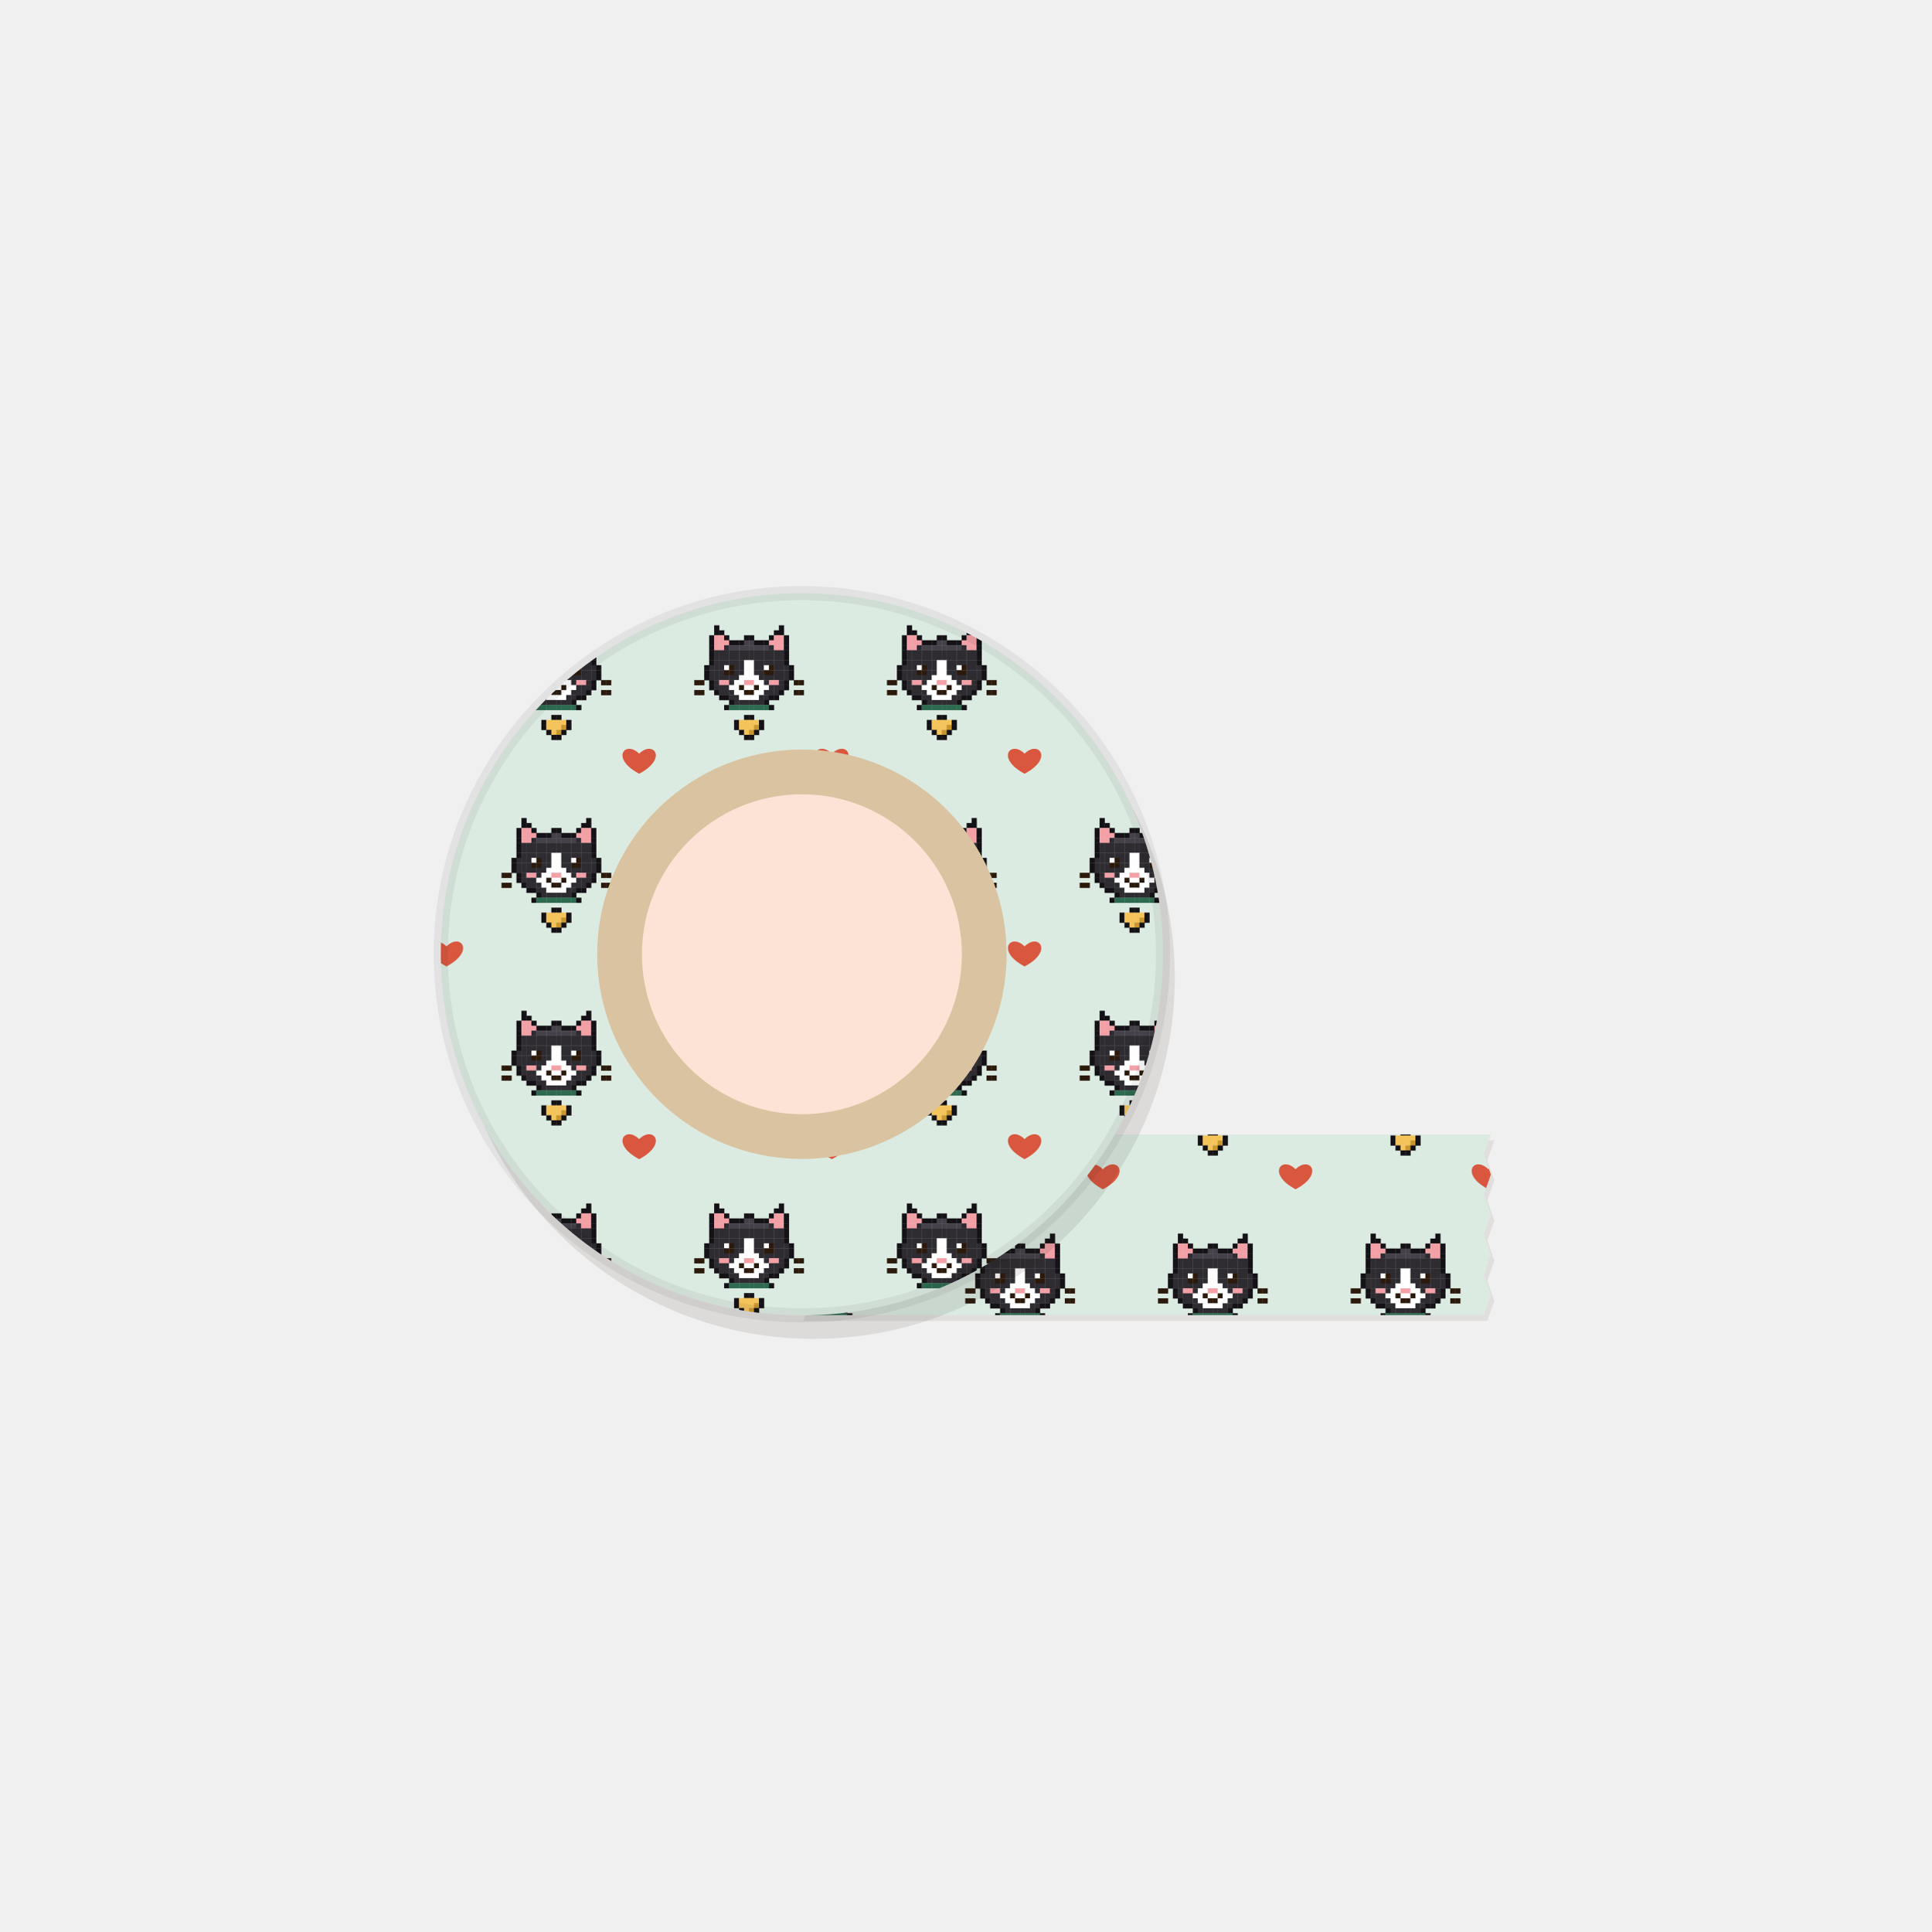
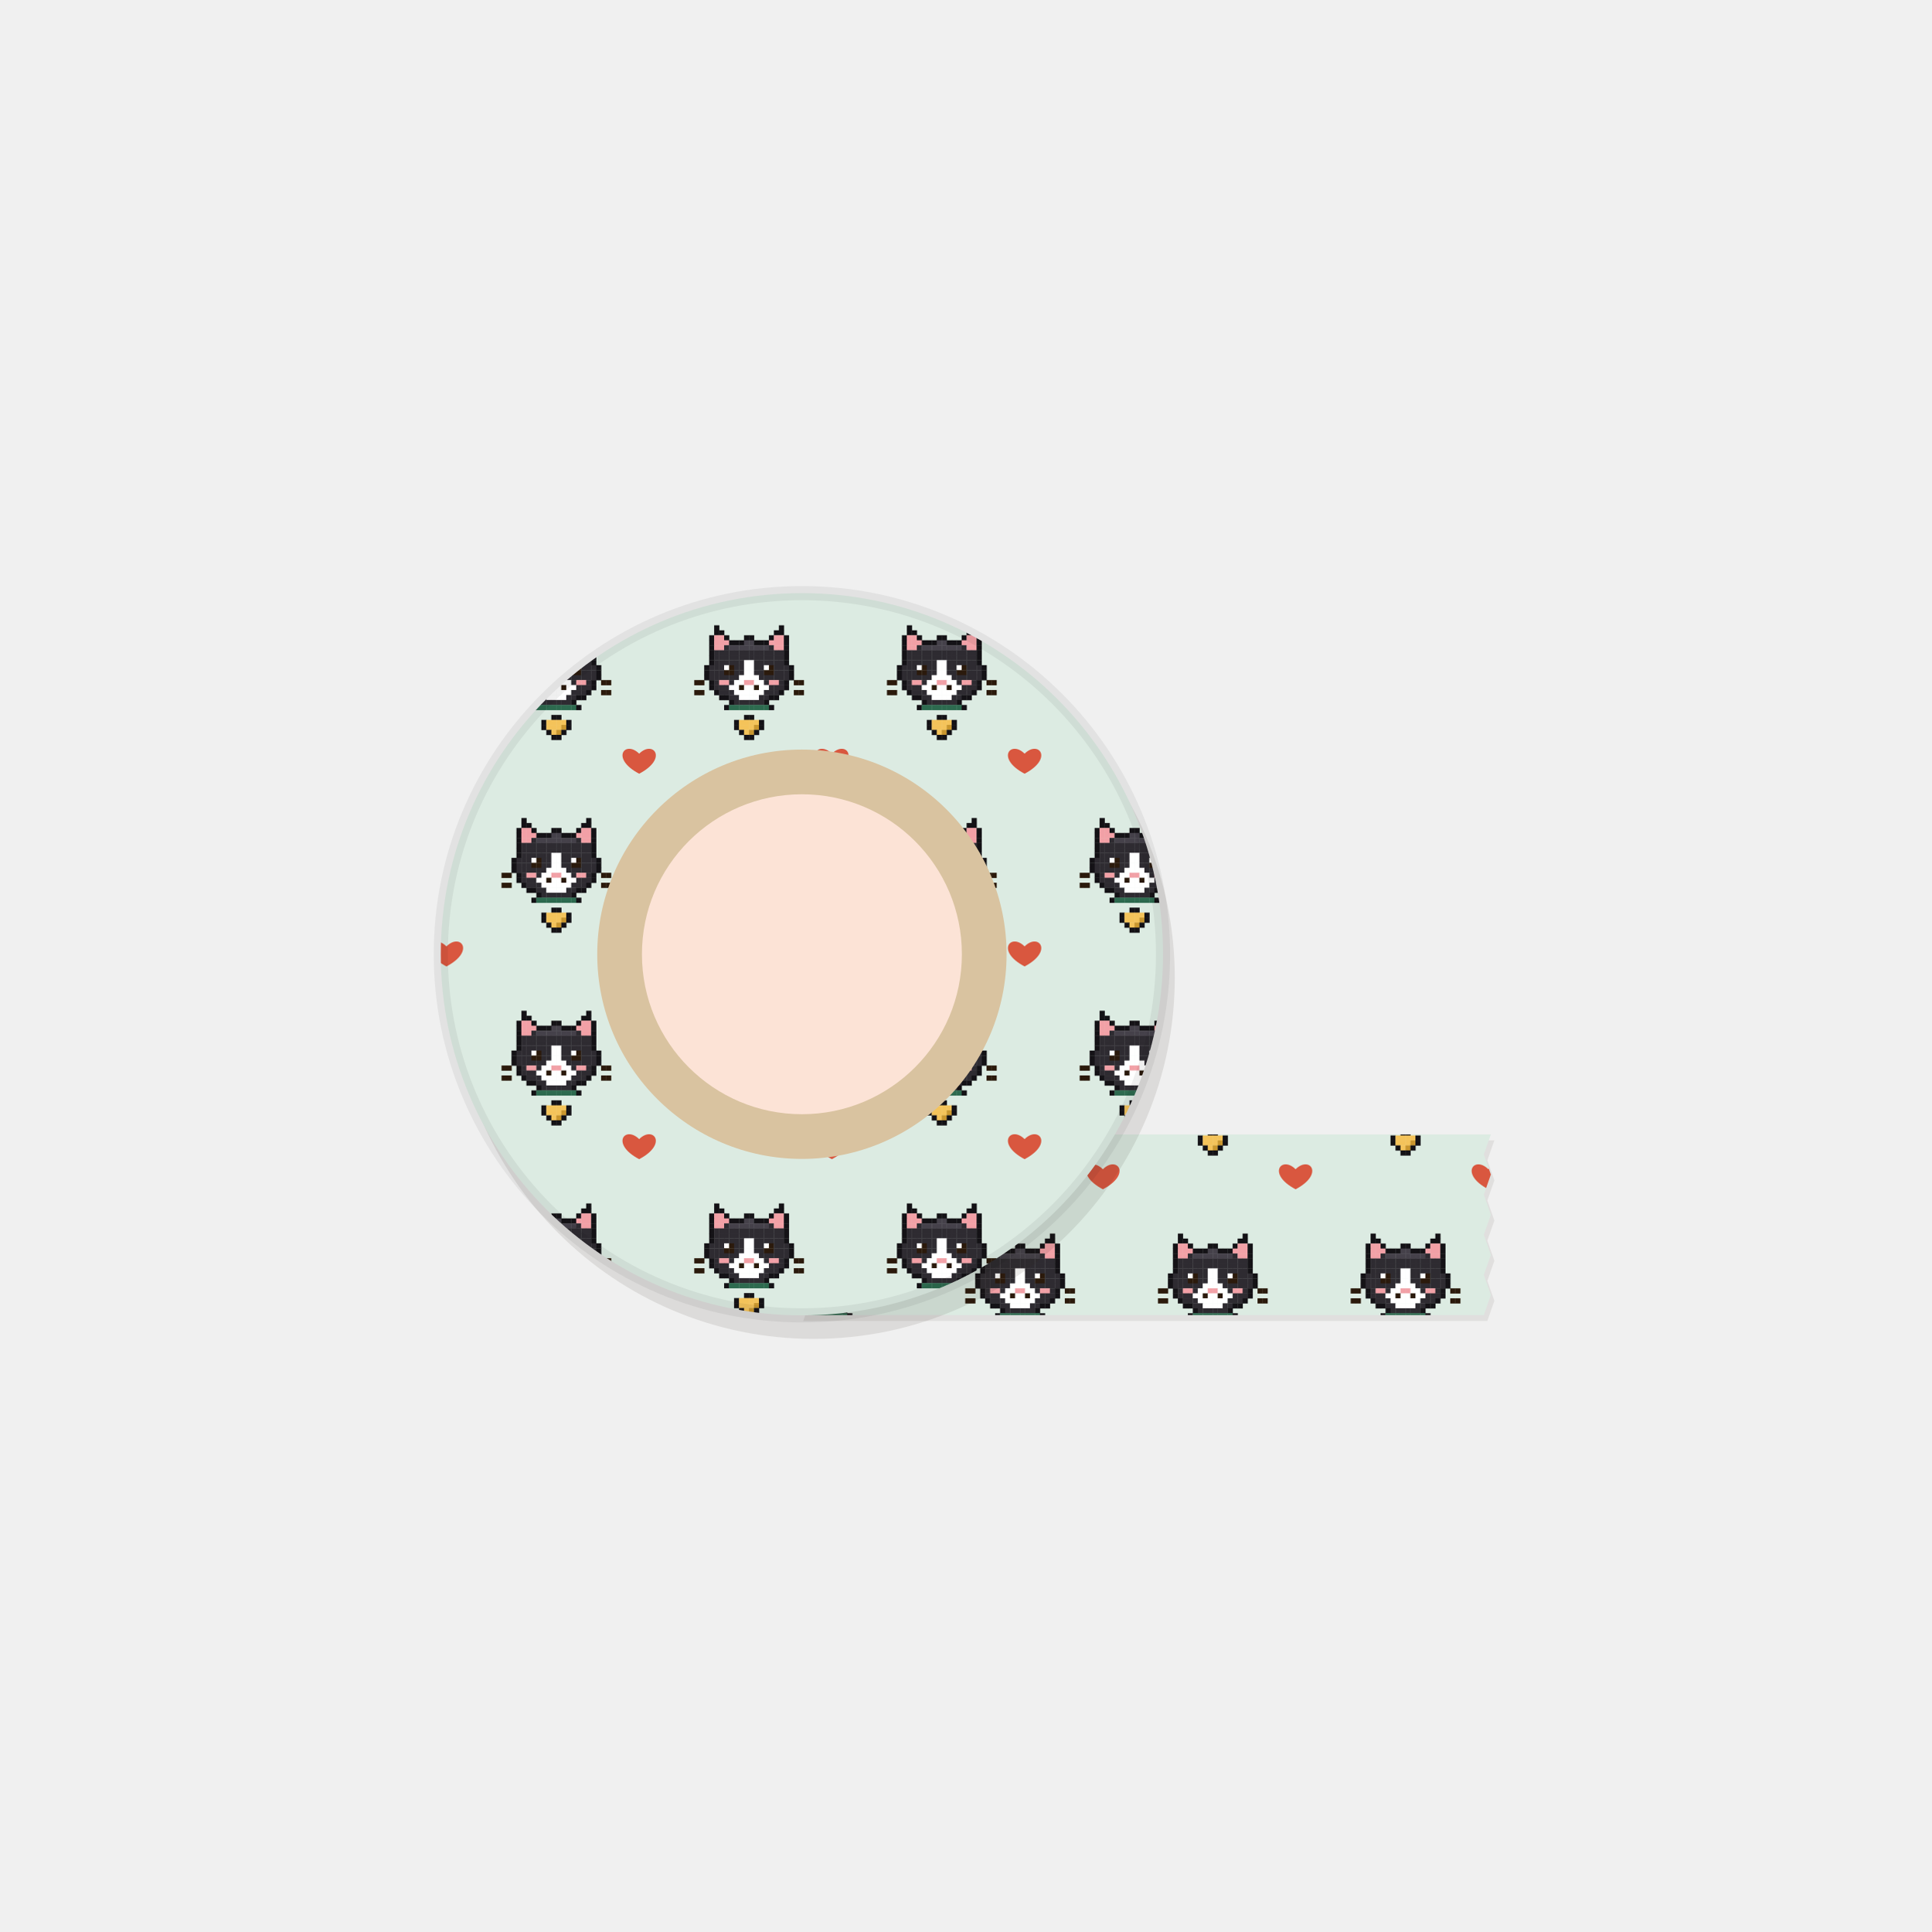
<svg xmlns="http://www.w3.org/2000/svg" width="1024" height="1024" viewBox="0 0 1024 1024">
  <g transform="translate(156.95 224.60) scale(0.62344)">
-     <pattern id="ti5" width="163.84" height="163.84" patternUnits="userSpaceOnUse">
+     <pattern id="ti19" width="163.84" height="163.84" patternUnits="userSpaceOnUse">
      <rect width="163.84" height="163.84" fill="#DCEBE2" />
      <rect x="27.716" y="7.509" width="4.433" height="4.433" fill="#141216" />
      <rect x="82.739" y="7.509" width="4.433" height="4.433" fill="#141216" />
      <rect x="27.716" y="11.742" width="4.433" height="4.433" fill="#141216" />
      <rect x="31.949" y="11.742" width="4.433" height="4.433" fill="#141216" />
      <rect x="78.507" y="11.742" width="4.433" height="4.433" fill="#141216" />
      <rect x="82.739" y="11.742" width="4.433" height="4.433" fill="#141216" />
      <rect x="23.484" y="15.974" width="4.433" height="4.433" fill="#141216" />
      <rect x="27.716" y="15.974" width="4.433" height="4.433" fill="#F2A0A6" />
      <rect x="31.949" y="15.974" width="4.433" height="4.433" fill="#F2A0A6" />
      <rect x="36.181" y="15.974" width="4.433" height="4.433" fill="#141216" />
      <rect x="53.111" y="15.974" width="4.433" height="4.433" fill="#141216" />
      <rect x="57.344" y="15.974" width="4.433" height="4.433" fill="#141216" />
      <rect x="74.274" y="15.974" width="4.433" height="4.433" fill="#141216" />
      <rect x="78.507" y="15.974" width="4.433" height="4.433" fill="#F2A0A6" />
      <rect x="82.739" y="15.974" width="4.433" height="4.433" fill="#F2A0A6" />
      <rect x="86.972" y="15.974" width="4.433" height="4.433" fill="#141216" />
      <rect x="23.484" y="20.207" width="4.433" height="4.433" fill="#141216" />
      <rect x="27.716" y="20.207" width="4.433" height="4.433" fill="#F2A0A6" />
      <rect x="31.949" y="20.207" width="4.433" height="4.433" fill="#F2A0A6" />
      <rect x="36.181" y="20.207" width="4.433" height="4.433" fill="#F2A0A6" />
      <rect x="40.414" y="20.207" width="4.433" height="4.433" fill="#141216" />
      <rect x="44.646" y="20.207" width="4.433" height="4.433" fill="#141216" />
      <rect x="48.879" y="20.207" width="4.433" height="4.433" fill="#141216" />
      <rect x="53.111" y="20.207" width="4.433" height="4.433" fill="#45414A" />
      <rect x="57.344" y="20.207" width="4.433" height="4.433" fill="#45414A" />
      <rect x="61.577" y="20.207" width="4.433" height="4.433" fill="#141216" />
      <rect x="65.809" y="20.207" width="4.433" height="4.433" fill="#141216" />
      <rect x="70.042" y="20.207" width="4.433" height="4.433" fill="#141216" />
      <rect x="74.274" y="20.207" width="4.433" height="4.433" fill="#F2A0A6" />
      <rect x="78.507" y="20.207" width="4.433" height="4.433" fill="#F2A0A6" />
      <rect x="82.739" y="20.207" width="4.433" height="4.433" fill="#F2A0A6" />
      <rect x="86.972" y="20.207" width="4.433" height="4.433" fill="#141216" />
      <rect x="23.484" y="24.439" width="4.433" height="4.433" fill="#141216" />
      <rect x="27.716" y="24.439" width="4.433" height="4.433" fill="#F2A0A6" />
      <rect x="31.949" y="24.439" width="4.433" height="4.433" fill="#F2A0A6" />
      <rect x="36.181" y="24.439" width="4.433" height="4.433" fill="#2E2B31" />
      <rect x="40.414" y="24.439" width="4.433" height="4.433" fill="#45414A" />
      <rect x="44.646" y="24.439" width="4.433" height="4.433" fill="#45414A" />
      <rect x="48.879" y="24.439" width="4.433" height="4.433" fill="#45414A" />
      <rect x="53.111" y="24.439" width="4.433" height="4.433" fill="#45414A" />
      <rect x="57.344" y="24.439" width="4.433" height="4.433" fill="#45414A" />
      <rect x="61.577" y="24.439" width="4.433" height="4.433" fill="#45414A" />
      <rect x="65.809" y="24.439" width="4.433" height="4.433" fill="#45414A" />
      <rect x="70.042" y="24.439" width="4.433" height="4.433" fill="#45414A" />
      <rect x="74.274" y="24.439" width="4.433" height="4.433" fill="#2E2B31" />
      <rect x="78.507" y="24.439" width="4.433" height="4.433" fill="#F2A0A6" />
      <rect x="82.739" y="24.439" width="4.433" height="4.433" fill="#F2A0A6" />
      <rect x="86.972" y="24.439" width="4.433" height="4.433" fill="#141216" />
      <rect x="23.484" y="28.672" width="4.433" height="4.433" fill="#141216" />
      <rect x="27.716" y="28.672" width="4.433" height="4.433" fill="#2E2B31" />
      <rect x="31.949" y="28.672" width="4.433" height="4.433" fill="#2E2B31" />
      <rect x="36.181" y="28.672" width="4.433" height="4.433" fill="#2E2B31" />
      <rect x="40.414" y="28.672" width="4.433" height="4.433" fill="#2E2B31" />
      <rect x="44.646" y="28.672" width="4.433" height="4.433" fill="#2E2B31" />
      <rect x="48.879" y="28.672" width="4.433" height="4.433" fill="#2E2B31" />
      <rect x="53.111" y="28.672" width="4.433" height="4.433" fill="#2E2B31" />
      <rect x="57.344" y="28.672" width="4.433" height="4.433" fill="#2E2B31" />
      <rect x="61.577" y="28.672" width="4.433" height="4.433" fill="#2E2B31" />
      <rect x="65.809" y="28.672" width="4.433" height="4.433" fill="#2E2B31" />
      <rect x="70.042" y="28.672" width="4.433" height="4.433" fill="#2E2B31" />
      <rect x="74.274" y="28.672" width="4.433" height="4.433" fill="#2E2B31" />
      <rect x="78.507" y="28.672" width="4.433" height="4.433" fill="#2E2B31" />
      <rect x="82.739" y="28.672" width="4.433" height="4.433" fill="#2E2B31" />
      <rect x="86.972" y="28.672" width="4.433" height="4.433" fill="#141216" />
      <rect x="23.484" y="32.904" width="4.433" height="4.433" fill="#141216" />
      <rect x="27.716" y="32.904" width="4.433" height="4.433" fill="#2E2B31" />
      <rect x="31.949" y="32.904" width="4.433" height="4.433" fill="#2E2B31" />
      <rect x="36.181" y="32.904" width="4.433" height="4.433" fill="#2E2B31" />
      <rect x="40.414" y="32.904" width="4.433" height="4.433" fill="#2E2B31" />
      <rect x="44.646" y="32.904" width="4.433" height="4.433" fill="#2E2B31" />
      <rect x="48.879" y="32.904" width="4.433" height="4.433" fill="#2E2B31" />
      <rect x="53.111" y="32.904" width="4.433" height="4.433" fill="#2E2B31" />
      <rect x="57.344" y="32.904" width="4.433" height="4.433" fill="#2E2B31" />
      <rect x="61.577" y="32.904" width="4.433" height="4.433" fill="#2E2B31" />
      <rect x="65.809" y="32.904" width="4.433" height="4.433" fill="#2E2B31" />
      <rect x="70.042" y="32.904" width="4.433" height="4.433" fill="#2E2B31" />
      <rect x="74.274" y="32.904" width="4.433" height="4.433" fill="#2E2B31" />
      <rect x="78.507" y="32.904" width="4.433" height="4.433" fill="#2E2B31" />
      <rect x="82.739" y="32.904" width="4.433" height="4.433" fill="#2E2B31" />
      <rect x="86.972" y="32.904" width="4.433" height="4.433" fill="#141216" />
      <rect x="23.484" y="37.137" width="4.433" height="4.433" fill="#141216" />
      <rect x="27.716" y="37.137" width="4.433" height="4.433" fill="#2E2B31" />
      <rect x="31.949" y="37.137" width="4.433" height="4.433" fill="#2E2B31" />
      <rect x="36.181" y="37.137" width="4.433" height="4.433" fill="#2E2B31" />
      <rect x="40.414" y="37.137" width="4.433" height="4.433" fill="#2E2B31" />
      <rect x="44.646" y="37.137" width="4.433" height="4.433" fill="#2E2B31" />
      <rect x="48.879" y="37.137" width="4.433" height="4.433" fill="#2E2B31" />
      <rect x="53.111" y="37.137" width="4.433" height="4.433" fill="#FFFFFF" />
      <rect x="57.344" y="37.137" width="4.433" height="4.433" fill="#FFFFFF" />
      <rect x="61.577" y="37.137" width="4.433" height="4.433" fill="#2E2B31" />
      <rect x="65.809" y="37.137" width="4.433" height="4.433" fill="#2E2B31" />
      <rect x="70.042" y="37.137" width="4.433" height="4.433" fill="#2E2B31" />
      <rect x="74.274" y="37.137" width="4.433" height="4.433" fill="#2E2B31" />
      <rect x="78.507" y="37.137" width="4.433" height="4.433" fill="#2E2B31" />
      <rect x="82.739" y="37.137" width="4.433" height="4.433" fill="#2E2B31" />
      <rect x="86.972" y="37.137" width="4.433" height="4.433" fill="#141216" />
      <rect x="19.251" y="41.37" width="4.433" height="4.433" fill="#141216" />
      <rect x="23.484" y="41.37" width="4.433" height="4.433" fill="#2E2B31" />
      <rect x="27.716" y="41.37" width="4.433" height="4.433" fill="#2E2B31" />
      <rect x="31.949" y="41.37" width="4.433" height="4.433" fill="#2E2B31" />
      <rect x="36.181" y="41.37" width="4.433" height="4.433" fill="#FFFFFF" />
      <rect x="40.414" y="41.37" width="4.433" height="4.433" fill="#2B1A0C" />
      <rect x="44.646" y="41.37" width="4.433" height="4.433" fill="#2E2B31" />
      <rect x="48.879" y="41.37" width="4.433" height="4.433" fill="#2E2B31" />
      <rect x="53.111" y="41.37" width="4.433" height="4.433" fill="#FFFFFF" />
      <rect x="57.344" y="41.37" width="4.433" height="4.433" fill="#FFFFFF" />
      <rect x="61.577" y="41.37" width="4.433" height="4.433" fill="#2E2B31" />
      <rect x="65.809" y="41.37" width="4.433" height="4.433" fill="#2E2B31" />
      <rect x="70.042" y="41.37" width="4.433" height="4.433" fill="#FFFFFF" />
      <rect x="74.274" y="41.37" width="4.433" height="4.433" fill="#2B1A0C" />
      <rect x="78.507" y="41.37" width="4.433" height="4.433" fill="#2E2B31" />
      <rect x="82.739" y="41.37" width="4.433" height="4.433" fill="#2E2B31" />
      <rect x="86.972" y="41.37" width="4.433" height="4.433" fill="#2E2B31" />
      <rect x="91.204" y="41.37" width="4.433" height="4.433" fill="#141216" />
      <rect x="19.251" y="45.602" width="4.433" height="4.433" fill="#141216" />
      <rect x="23.484" y="45.602" width="4.433" height="4.433" fill="#2E2B31" />
      <rect x="27.716" y="45.602" width="4.433" height="4.433" fill="#2E2B31" />
      <rect x="31.949" y="45.602" width="4.433" height="4.433" fill="#2E2B31" />
      <rect x="36.181" y="45.602" width="4.433" height="4.433" fill="#2B1A0C" />
      <rect x="40.414" y="45.602" width="4.433" height="4.433" fill="#2B1A0C" />
      <rect x="44.646" y="45.602" width="4.433" height="4.433" fill="#2E2B31" />
      <rect x="48.879" y="45.602" width="4.433" height="4.433" fill="#2E2B31" />
      <rect x="53.111" y="45.602" width="4.433" height="4.433" fill="#FFFFFF" />
      <rect x="57.344" y="45.602" width="4.433" height="4.433" fill="#FFFFFF" />
      <rect x="61.577" y="45.602" width="4.433" height="4.433" fill="#2E2B31" />
      <rect x="65.809" y="45.602" width="4.433" height="4.433" fill="#2E2B31" />
      <rect x="70.042" y="45.602" width="4.433" height="4.433" fill="#2B1A0C" />
      <rect x="74.274" y="45.602" width="4.433" height="4.433" fill="#2B1A0C" />
      <rect x="78.507" y="45.602" width="4.433" height="4.433" fill="#2E2B31" />
      <rect x="82.739" y="45.602" width="4.433" height="4.433" fill="#2E2B31" />
      <rect x="86.972" y="45.602" width="4.433" height="4.433" fill="#2E2B31" />
      <rect x="91.204" y="45.602" width="4.433" height="4.433" fill="#141216" />
      <rect x="19.251" y="49.835" width="4.433" height="4.433" fill="#141216" />
      <rect x="23.484" y="49.835" width="4.433" height="4.433" fill="#2E2B31" />
      <rect x="27.716" y="49.835" width="4.433" height="4.433" fill="#2E2B31" />
      <rect x="31.949" y="49.835" width="4.433" height="4.433" fill="#2E2B31" />
      <rect x="36.181" y="49.835" width="4.433" height="4.433" fill="#2E2B31" />
      <rect x="40.414" y="49.835" width="4.433" height="4.433" fill="#2E2B31" />
      <rect x="44.646" y="49.835" width="4.433" height="4.433" fill="#2E2B31" />
      <rect x="48.879" y="49.835" width="4.433" height="4.433" fill="#FFFFFF" />
      <rect x="53.111" y="49.835" width="4.433" height="4.433" fill="#FFFFFF" />
      <rect x="57.344" y="49.835" width="4.433" height="4.433" fill="#FFFFFF" />
      <rect x="61.577" y="49.835" width="4.433" height="4.433" fill="#FFFFFF" />
      <rect x="65.809" y="49.835" width="4.433" height="4.433" fill="#2E2B31" />
      <rect x="70.042" y="49.835" width="4.433" height="4.433" fill="#2E2B31" />
      <rect x="74.274" y="49.835" width="4.433" height="4.433" fill="#2E2B31" />
      <rect x="78.507" y="49.835" width="4.433" height="4.433" fill="#2E2B31" />
      <rect x="82.739" y="49.835" width="4.433" height="4.433" fill="#2E2B31" />
      <rect x="86.972" y="49.835" width="4.433" height="4.433" fill="#2E2B31" />
      <rect x="91.204" y="49.835" width="4.433" height="4.433" fill="#141216" />
      <rect x="10.786" y="54.067" width="4.433" height="4.433" fill="#2B1A0C" />
      <rect x="15.019" y="54.067" width="4.433" height="4.433" fill="#2B1A0C" />
      <rect x="23.484" y="54.067" width="4.433" height="4.433" fill="#141216" />
      <rect x="27.716" y="54.067" width="4.433" height="4.433" fill="#2E2B31" />
      <rect x="31.949" y="54.067" width="4.433" height="4.433" fill="#F2A0A6" />
      <rect x="36.181" y="54.067" width="4.433" height="4.433" fill="#F2A0A6" />
      <rect x="40.414" y="54.067" width="4.433" height="4.433" fill="#2E2B31" />
      <rect x="44.646" y="54.067" width="4.433" height="4.433" fill="#FFFFFF" />
      <rect x="48.879" y="54.067" width="4.433" height="4.433" fill="#FFFFFF" />
      <rect x="53.111" y="54.067" width="4.433" height="4.433" fill="#F2A0A6" />
      <rect x="57.344" y="54.067" width="4.433" height="4.433" fill="#F2A0A6" />
      <rect x="61.577" y="54.067" width="4.433" height="4.433" fill="#FFFFFF" />
      <rect x="65.809" y="54.067" width="4.433" height="4.433" fill="#FFFFFF" />
      <rect x="70.042" y="54.067" width="4.433" height="4.433" fill="#2E2B31" />
      <rect x="74.274" y="54.067" width="4.433" height="4.433" fill="#F2A0A6" />
      <rect x="78.507" y="54.067" width="4.433" height="4.433" fill="#F2A0A6" />
      <rect x="82.739" y="54.067" width="4.433" height="4.433" fill="#2E2B31" />
      <rect x="86.972" y="54.067" width="4.433" height="4.433" fill="#141216" />
      <rect x="95.437" y="54.067" width="4.433" height="4.433" fill="#2B1A0C" />
      <rect x="99.669" y="54.067" width="4.433" height="4.433" fill="#2B1A0C" />
      <rect x="23.484" y="58.3" width="4.433" height="4.433" fill="#141216" />
      <rect x="27.716" y="58.3" width="4.433" height="4.433" fill="#2E2B31" />
      <rect x="31.949" y="58.3" width="4.433" height="4.433" fill="#2E2B31" />
      <rect x="36.181" y="58.3" width="4.433" height="4.433" fill="#2E2B31" />
      <rect x="40.414" y="58.3" width="4.433" height="4.433" fill="#FFFFFF" />
      <rect x="44.646" y="58.3" width="4.433" height="4.433" fill="#FFFFFF" />
      <rect x="48.879" y="58.3" width="4.433" height="4.433" fill="#2B1A0C" />
      <rect x="53.111" y="58.3" width="4.433" height="4.433" fill="#FFFFFF" />
      <rect x="57.344" y="58.3" width="4.433" height="4.433" fill="#FFFFFF" />
      <rect x="61.577" y="58.3" width="4.433" height="4.433" fill="#2B1A0C" />
      <rect x="65.809" y="58.3" width="4.433" height="4.433" fill="#FFFFFF" />
      <rect x="70.042" y="58.3" width="4.433" height="4.433" fill="#FFFFFF" />
      <rect x="74.274" y="58.3" width="4.433" height="4.433" fill="#2E2B31" />
      <rect x="78.507" y="58.3" width="4.433" height="4.433" fill="#2E2B31" />
      <rect x="82.739" y="58.3" width="4.433" height="4.433" fill="#2E2B31" />
      <rect x="86.972" y="58.3" width="4.433" height="4.433" fill="#141216" />
      <rect x="10.786" y="62.532" width="4.433" height="4.433" fill="#2B1A0C" />
      <rect x="15.019" y="62.532" width="4.433" height="4.433" fill="#2B1A0C" />
      <rect x="27.716" y="62.532" width="4.433" height="4.433" fill="#141216" />
      <rect x="31.949" y="62.532" width="4.433" height="4.433" fill="#2E2B31" />
      <rect x="36.181" y="62.532" width="4.433" height="4.433" fill="#2E2B31" />
      <rect x="40.414" y="62.532" width="4.433" height="4.433" fill="#2E2B31" />
      <rect x="44.646" y="62.532" width="4.433" height="4.433" fill="#FFFFFF" />
      <rect x="48.879" y="62.532" width="4.433" height="4.433" fill="#FFFFFF" />
-       <rect x="53.111" y="62.532" width="4.433" height="4.433" fill="#2B1A0C" />
-       <rect x="57.344" y="62.532" width="4.433" height="4.433" fill="#2B1A0C" />
+       <rect x="53.111" y="62.532" width="4.433" height="4.433" fill="#FFFFFF" />
+       <rect x="57.344" y="62.532" width="4.433" height="4.433" fill="#FFFFFF" />
      <rect x="61.577" y="62.532" width="4.433" height="4.433" fill="#FFFFFF" />
      <rect x="65.809" y="62.532" width="4.433" height="4.433" fill="#FFFFFF" />
      <rect x="70.042" y="62.532" width="4.433" height="4.433" fill="#2E2B31" />
      <rect x="74.274" y="62.532" width="4.433" height="4.433" fill="#2E2B31" />
      <rect x="78.507" y="62.532" width="4.433" height="4.433" fill="#2E2B31" />
      <rect x="82.739" y="62.532" width="4.433" height="4.433" fill="#141216" />
      <rect x="95.437" y="62.532" width="4.433" height="4.433" fill="#2B1A0C" />
      <rect x="99.669" y="62.532" width="4.433" height="4.433" fill="#2B1A0C" />
      <rect x="31.949" y="66.765" width="4.433" height="4.433" fill="#141216" />
      <rect x="36.181" y="66.765" width="4.433" height="4.433" fill="#141216" />
      <rect x="40.414" y="66.765" width="4.433" height="4.433" fill="#2E2B31" />
      <rect x="44.646" y="66.765" width="4.433" height="4.433" fill="#2E2B31" />
      <rect x="48.879" y="66.765" width="4.433" height="4.433" fill="#FFFFFF" />
      <rect x="53.111" y="66.765" width="4.433" height="4.433" fill="#FFFFFF" />
      <rect x="57.344" y="66.765" width="4.433" height="4.433" fill="#FFFFFF" />
      <rect x="61.577" y="66.765" width="4.433" height="4.433" fill="#FFFFFF" />
      <rect x="65.809" y="66.765" width="4.433" height="4.433" fill="#2E2B31" />
      <rect x="70.042" y="66.765" width="4.433" height="4.433" fill="#2E2B31" />
      <rect x="74.274" y="66.765" width="4.433" height="4.433" fill="#141216" />
      <rect x="78.507" y="66.765" width="4.433" height="4.433" fill="#141216" />
      <rect x="40.414" y="70.997" width="4.433" height="4.433" fill="#141216" />
      <rect x="44.646" y="70.997" width="4.433" height="4.433" fill="#2E2B31" />
      <rect x="48.879" y="70.997" width="4.433" height="4.433" fill="#2E2B31" />
      <rect x="53.111" y="70.997" width="4.433" height="4.433" fill="#2E2B31" />
      <rect x="57.344" y="70.997" width="4.433" height="4.433" fill="#2E2B31" />
      <rect x="61.577" y="70.997" width="4.433" height="4.433" fill="#2E2B31" />
      <rect x="65.809" y="70.997" width="4.433" height="4.433" fill="#2E2B31" />
      <rect x="70.042" y="70.997" width="4.433" height="4.433" fill="#141216" />
      <rect x="36.181" y="75.23" width="4.433" height="4.433" fill="#141216" />
      <rect x="40.414" y="75.23" width="4.433" height="4.433" fill="#2D6A4F" />
      <rect x="44.646" y="75.23" width="4.433" height="4.433" fill="#2D6A4F" />
      <rect x="48.879" y="75.23" width="4.433" height="4.433" fill="#2D6A4F" />
      <rect x="53.111" y="75.23" width="4.433" height="4.433" fill="#2D6A4F" />
      <rect x="57.344" y="75.23" width="4.433" height="4.433" fill="#2D6A4F" />
      <rect x="61.577" y="75.23" width="4.433" height="4.433" fill="#2D6A4F" />
      <rect x="65.809" y="75.23" width="4.433" height="4.433" fill="#2D6A4F" />
      <rect x="70.042" y="75.23" width="4.433" height="4.433" fill="#2D6A4F" />
      <rect x="74.274" y="75.23" width="4.433" height="4.433" fill="#141216" />
      <rect x="53.111" y="83.695" width="4.433" height="4.433" fill="#141216" />
      <rect x="57.344" y="83.695" width="4.433" height="4.433" fill="#141216" />
      <rect x="44.646" y="87.927" width="4.433" height="4.433" fill="#141216" />
      <rect x="48.879" y="87.927" width="4.433" height="4.433" fill="#F4C35A" />
      <rect x="53.111" y="87.927" width="4.433" height="4.433" fill="#F4C35A" />
      <rect x="57.344" y="87.927" width="4.433" height="4.433" fill="#F4C35A" />
      <rect x="61.577" y="87.927" width="4.433" height="4.433" fill="#F4C35A" />
      <rect x="65.809" y="87.927" width="4.433" height="4.433" fill="#141216" />
      <rect x="44.646" y="92.16" width="4.433" height="4.433" fill="#141216" />
      <rect x="48.879" y="92.16" width="4.433" height="4.433" fill="#F4C35A" />
      <rect x="53.111" y="92.16" width="4.433" height="4.433" fill="#F4C35A" />
      <rect x="57.344" y="92.16" width="4.433" height="4.433" fill="#F4C35A" />
      <rect x="61.577" y="92.16" width="4.433" height="4.433" fill="#C9962E" />
      <rect x="65.809" y="92.16" width="4.433" height="4.433" fill="#141216" />
      <rect x="48.879" y="96.392" width="4.433" height="4.433" fill="#141216" />
      <rect x="53.111" y="96.392" width="4.433" height="4.433" fill="#F4C35A" />
      <rect x="57.344" y="96.392" width="4.433" height="4.433" fill="#C9962E" />
      <rect x="61.577" y="96.392" width="4.433" height="4.433" fill="#141216" />
      <rect x="53.111" y="100.625" width="4.433" height="4.433" fill="#141216" />
      <rect x="57.344" y="100.625" width="4.433" height="4.433" fill="#141216" />
      <path d="M127.80,133.69 C102.89,120.59 116.00,104.86 127.80,116.65 C139.59,104.86 152.70,120.59 127.80,133.69 Z" fill="#D9573F" />
    </pattern>
    <g transform="translate(721.92 680.96) rotate(0)" opacity="1">
      <path d="M-291.8,-76.8 L291.8,-76.8 L293.8,-76.8 L287.8,-59.7 L293.8,-42.7 L287.8,-25.6 L293.8,-8.5 L287.8,8.5 L293.8,25.6 L287.8,42.7 L293.8,59.7 L287.8,76.8 L-291.8,76.8 L-293.8,76.8 L-287.8,59.7 L-293.8,42.7 L-287.8,25.6 L-293.8,8.5 L-287.8,-8.5 L-293.8,-25.6 L-287.8,-42.7 L-293.8,-59.7 L-287.8,-76.8 Z" fill="#2B1F12" opacity=".08" transform="translate(3 5)" />
-       <path d="M-291.8,-76.8 L291.8,-76.8 L293.8,-76.8 L287.8,-59.7 L293.8,-42.7 L287.8,-25.6 L293.8,-8.5 L287.8,8.5 L293.8,25.6 L287.8,42.7 L293.8,59.7 L287.8,76.8 L-291.8,76.8 L-293.8,76.8 L-287.8,59.7 L-293.8,42.7 L-287.8,25.6 L-293.8,8.5 L-287.8,-8.5 L-293.8,-25.6 L-287.8,-42.7 L-293.8,-59.7 L-287.8,-76.8 Z" fill="url(#ti5)" />
+       <path d="M-291.8,-76.8 L291.8,-76.8 L293.8,-76.8 L287.8,-59.7 L293.8,-42.7 L287.8,-25.6 L293.8,-8.5 L287.8,8.5 L293.8,25.6 L287.8,42.7 L293.8,59.7 L287.8,76.8 L-291.8,76.8 L-293.8,76.8 L-287.8,59.7 L-293.8,42.7 L-287.8,25.6 L-293.8,8.5 L-287.8,-8.5 L-293.8,-25.6 L-287.8,-42.7 L-293.8,-59.7 L-287.8,-76.8 Z" fill="url(#ti19)" />
    </g>
    <circle cx="440" cy="471" r="307" fill="#2B1F12" opacity=".1" />
-     <circle cx="430" cy="451" r="307" fill="url(#ti5)" />
+     <circle cx="430" cy="451" r="307" fill="url(#ti19)" />
    <circle cx="430" cy="451" r="307" fill="none" stroke="#000" stroke-opacity=".06" stroke-width="12" />
    <circle cx="430" cy="451" r="174" fill="#D9C3A0" />
    <circle cx="430" cy="451" r="136" fill="#FCE3D6" />
  </g>
</svg>
